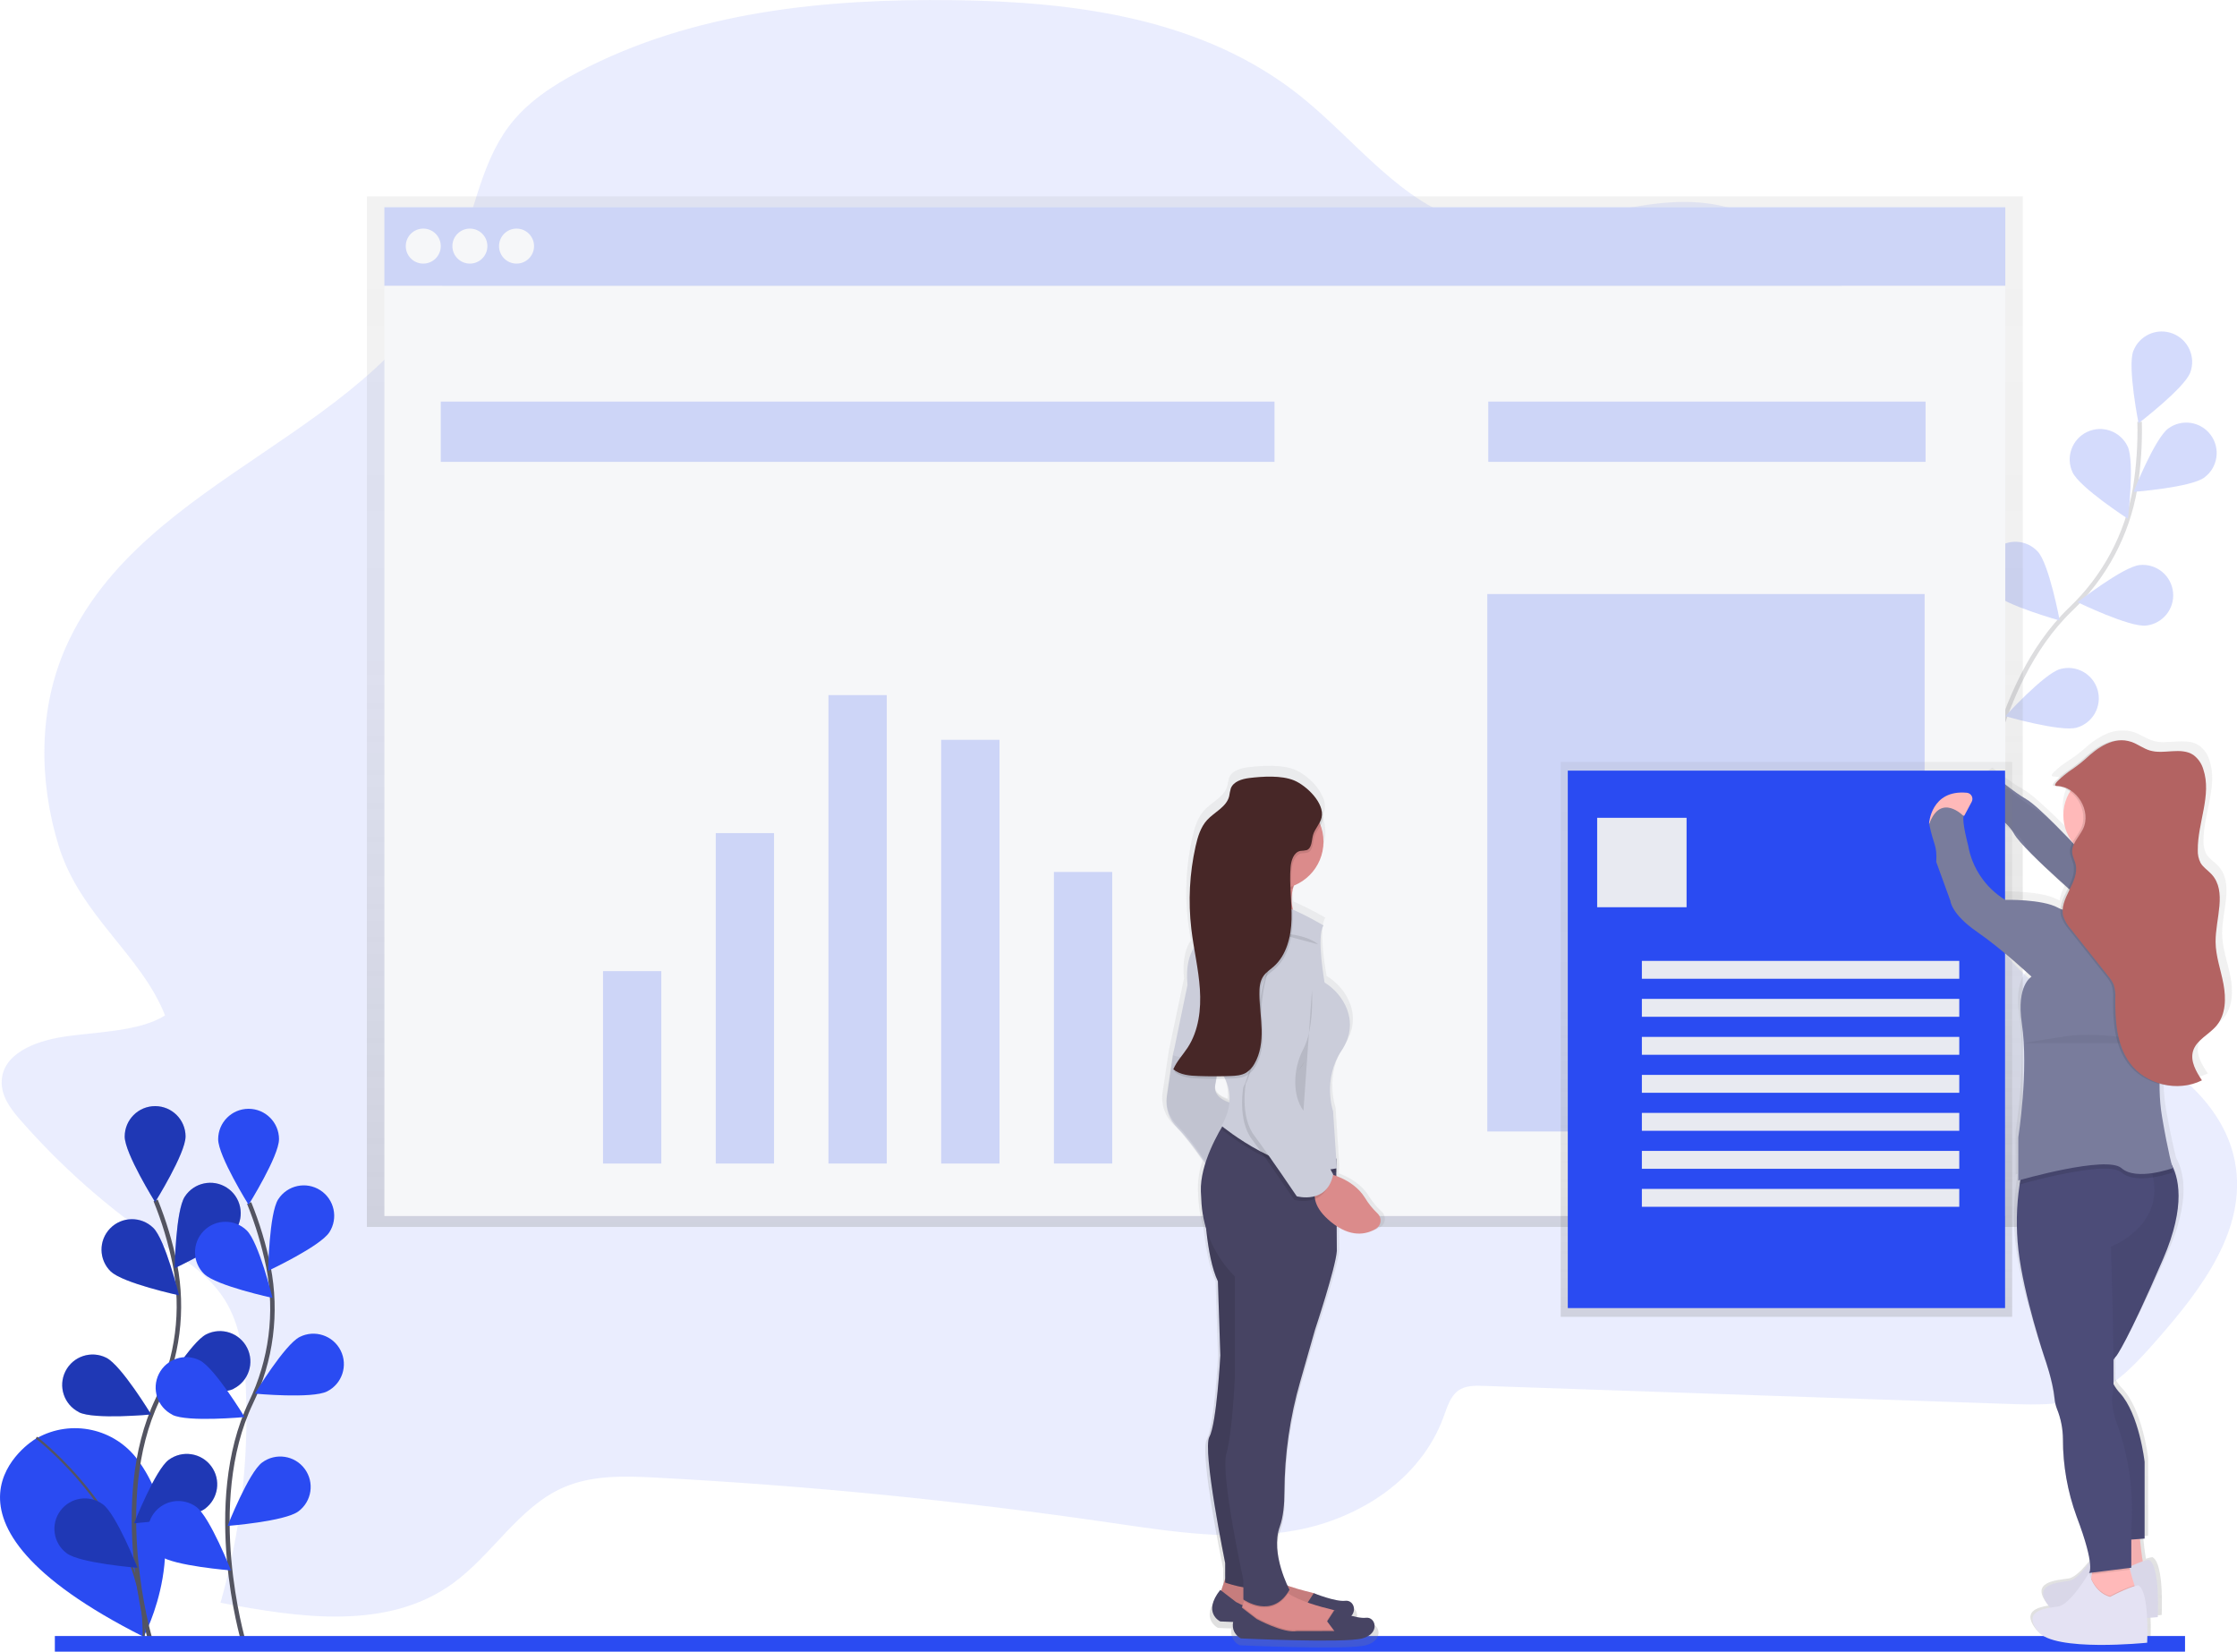
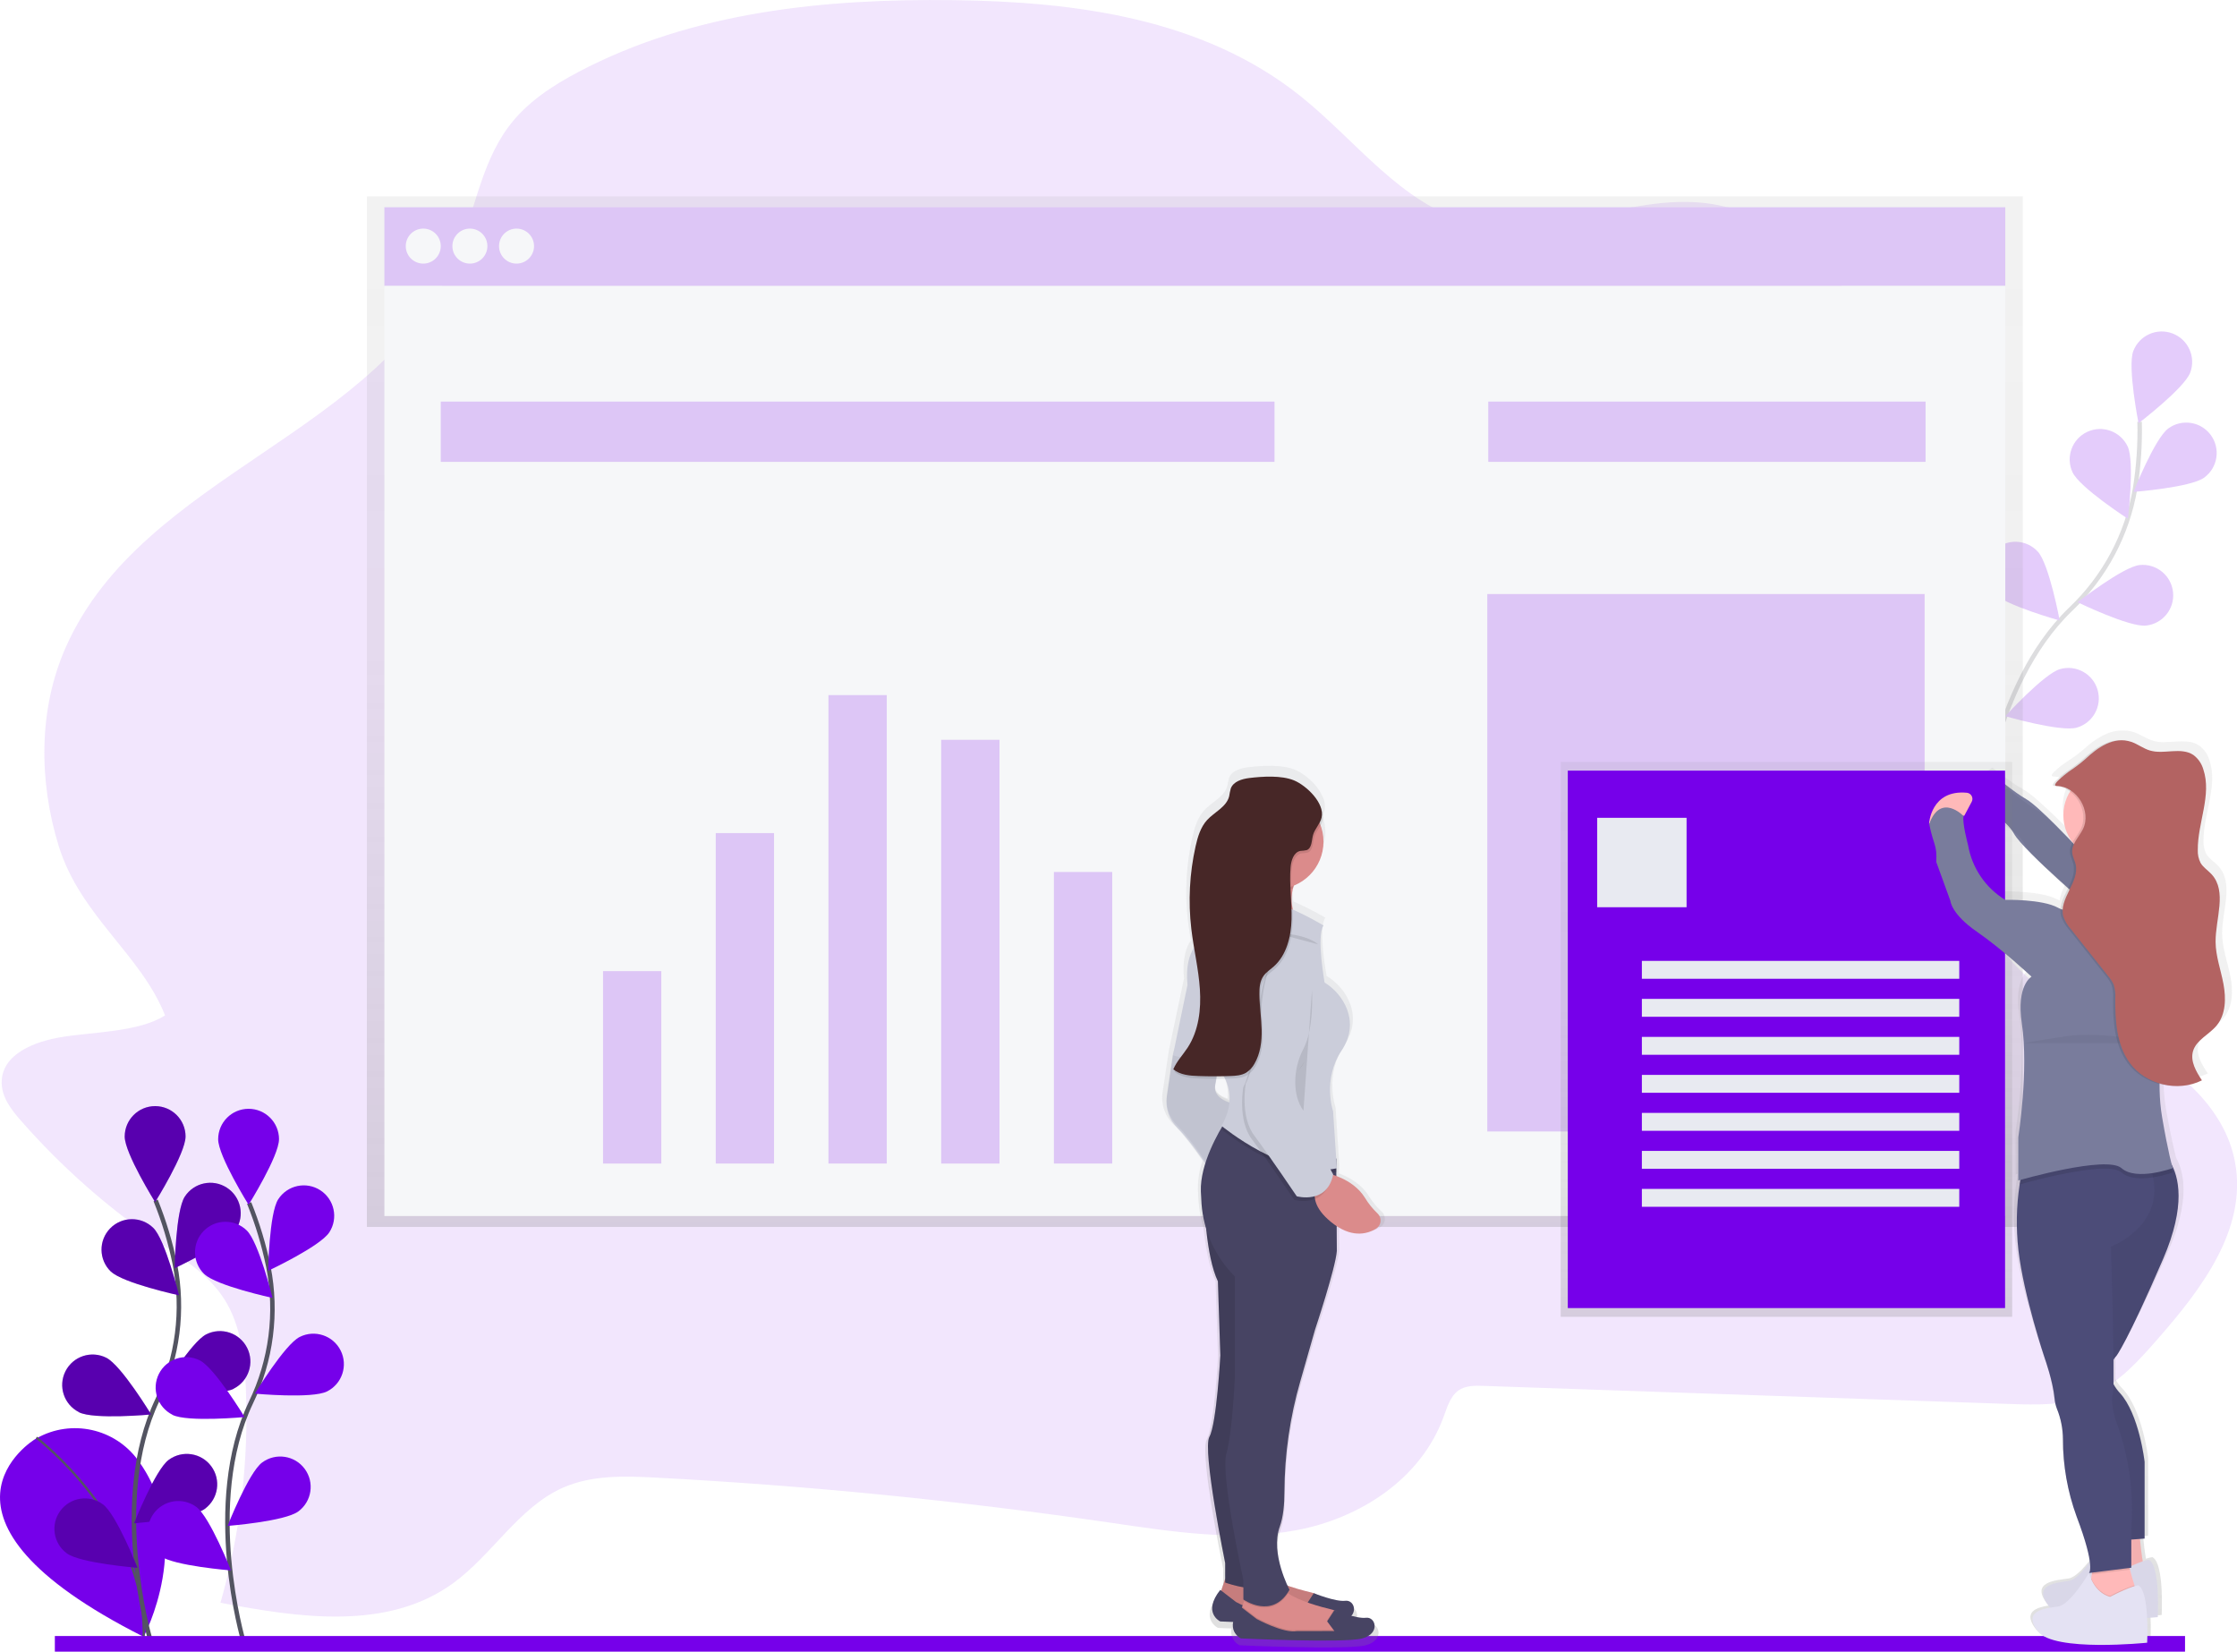
<svg xmlns="http://www.w3.org/2000/svg" xmlns:xlink="http://www.w3.org/1999/xlink" id="03030b4a-9996-4111-83fa-29dc66776d7b" data-name="Layer 1" width="1000.79" height="738.83" viewBox="0 0 1000.79 738.83">
  <defs>
    <linearGradient id="c172ced9-c526-43de-8081-a3b8b4d2db3a" x1="534.54" y1="548.83" x2="534.54" y2="87.83" gradientUnits="userSpaceOnUse">
      <stop offset="0" stop-color="gray" stop-opacity="0.25" />
      <stop offset="0.54" stop-color="gray" stop-opacity="0.12" />
      <stop offset="1" stop-color="gray" stop-opacity="0.1" />
    </linearGradient>
    <linearGradient id="b55b1914-9010-4651-994a-27bfb9322cf9" x1="1028.82" y1="815.41" x2="1028.82" y2="407.41" xlink:href="#c172ced9-c526-43de-8081-a3b8b4d2db3a" />
    <linearGradient id="f578ae08-57d5-484c-bc58-a6933ab5fa51" x1="799.21" y1="589.03" x2="799.21" y2="340.83" xlink:href="#c172ced9-c526-43de-8081-a3b8b4d2db3a" />
    <linearGradient id="c6440606-d3b5-4d29-adcc-566625c77aaa" x1="2225.35" y1="817.55" x2="2225.35" y2="423.13" gradientTransform="translate(-1556)" xlink:href="#c172ced9-c526-43de-8081-a3b8b4d2db3a" />
  </defs>
-   <path d="M127.26,544.48c-12,1.95-27.05,7.53-26.91,20.5.07,6.58,4.44,12.19,8.69,17a323,323,0,0,0,61.33,54.17c10.82,7.33,22.45,14.34,29.64,25.67s9,25.75,9.57,39.47a303.38,303.38,0,0,1-11.34,96.25c35.23,6.71,74.52,12.59,103.88-8.6,17.58-12.69,29.47-33.95,49.06-42.75,13.08-5.88,27.89-5.36,42.15-4.61q101.25,5.33,202,20c28.13,4.1,56.8,8.74,84.63,3.44s55.21-22.59,65.47-50.62c1.58-4.32,3-9.14,6.54-11.74,3.2-2.32,7.39-2.27,11.28-2.13l235.08,8.08c12.88.44,26.21.8,38-4.5,11.43-5.13,20.22-15,28.68-24.67,19.35-22.06,40.16-49.2,34.47-79.14-4.55-24-24.89-40.77-45.06-52.51s-42.42-21.35-57.24-40.12c-22.55-28.57-21.66-69.46-23.06-106.53a591.77,591.77,0,0,0-12.35-99.83c-6.11-28.89-14.62-57.82-30.53-82.22S891,175.15,863.48,171.57c-35.94-4.68-72.07,17.74-107.23,8.22-29.7-8-50.14-36.43-74.75-56.13-43.71-35-101.07-42.33-155.3-43-57.5-.73-116.52,5.09-167.77,32.09-11.74,6.18-23.22,13.66-31.35,24.58-12.46,16.75-15.48,39.25-23.63,58.83C270.6,275,163.76,292,129.08,370c-12.31,27.67-12.19,59.94-3.22,89,9.65,31.27,36.81,48.54,47.58,75.8C161.85,542.26,141.31,542.19,127.26,544.48Z" transform="translate(-99.6 -80.59)" fill="#2a4bf2" opacity="0.1" />
+   <path d="M127.26,544.48c-12,1.95-27.05,7.53-26.91,20.5.07,6.58,4.44,12.19,8.69,17a323,323,0,0,0,61.33,54.17c10.82,7.33,22.45,14.34,29.64,25.67s9,25.75,9.57,39.47a303.38,303.38,0,0,1-11.34,96.25c35.23,6.71,74.52,12.59,103.88-8.6,17.58-12.69,29.47-33.95,49.06-42.75,13.08-5.88,27.89-5.36,42.15-4.61q101.25,5.33,202,20c28.13,4.1,56.8,8.74,84.63,3.44s55.21-22.59,65.47-50.62c1.58-4.32,3-9.14,6.54-11.74,3.2-2.32,7.39-2.27,11.28-2.13l235.08,8.08c12.88.44,26.21.8,38-4.5,11.43-5.13,20.22-15,28.68-24.67,19.35-22.06,40.16-49.2,34.47-79.14-4.55-24-24.89-40.77-45.06-52.51s-42.42-21.35-57.24-40.12c-22.55-28.57-21.66-69.46-23.06-106.53a591.77,591.77,0,0,0-12.35-99.83c-6.11-28.89-14.62-57.82-30.53-82.22S891,175.15,863.48,171.57c-35.94-4.68-72.07,17.74-107.23,8.22-29.7-8-50.14-36.43-74.75-56.13-43.71-35-101.07-42.33-155.3-43-57.5-.73-116.52,5.09-167.77,32.09-11.74,6.18-23.22,13.66-31.35,24.58-12.46,16.75-15.48,39.25-23.63,58.83C270.6,275,163.76,292,129.08,370c-12.31,27.67-12.19,59.94-3.22,89,9.65,31.27,36.81,48.54,47.58,75.8C161.85,542.26,141.31,542.19,127.26,544.48Z" transform="translate(-99.6 -80.59)" fill="#7600ea" opacity="0.1" />
  <g opacity="0.2">
    <path d="M985.15,451.51s4.8-63.77,40.84-98.42A96.9,96.9,0,0,0,1054.82,299a163,163,0,0,0,2-29.73" transform="translate(-99.6 -80.59)" fill="none" stroke="#535461" stroke-miterlimit="10" stroke-width="2" />
-     <path d="M1079.44,247.3c-2.66,7-23.1,22.61-23.1,22.61s-5-25.21-2.36-32.24a13.61,13.61,0,1,1,25.47,9.63Z" transform="translate(-99.6 -80.59)" fill="#2a4bf2" />
-     <path d="M1085.76,294.21c-6.05,4.46-31.68,6.42-31.68,6.42s9.49-23.89,15.54-28.35a13.61,13.61,0,1,1,16.14,21.92Z" transform="translate(-99.6 -80.59)" fill="#2a4bf2" />
-     <path d="M1059.67,360.43c-7.48.79-30.59-10.45-30.59-10.45s20.25-15.83,27.72-16.63a13.61,13.61,0,1,1,2.87,27.08Z" transform="translate(-99.6 -80.59)" fill="#2a4bf2" />
-     <path d="M1028.65,406.09c-7.24,2-31.92-5.13-31.92-5.13s17.28-19,24.52-21.07a13.61,13.61,0,1,1,7.4,26.2Z" transform="translate(-99.6 -80.59)" fill="#2a4bf2" />
-     <path d="M1026.83,291.89c3.19,6.81,24.77,20.77,24.77,20.77s3.07-25.52-.12-32.33a13.61,13.61,0,1,0-24.65,11.56Z" transform="translate(-99.6 -80.59)" fill="#2a4bf2" />
-     <path d="M991.22,345.75c5.08,5.54,29.85,12.41,29.85,12.41s-4.71-25.27-9.79-30.81a13.61,13.61,0,0,0-20.07,18.4Z" transform="translate(-99.6 -80.59)" fill="#2a4bf2" />
-     <path d="M963.8,402.84c4.07,6.32,27.33,17.27,27.33,17.27s-.37-25.7-4.44-32a13.61,13.61,0,0,0-22.89,14.75Z" transform="translate(-99.6 -80.59)" fill="#2a4bf2" />
+     <path d="M1079.44,247.3c-2.66,7-23.1,22.61-23.1,22.61s-5-25.21-2.36-32.24a13.61,13.61,0,1,1,25.47,9.63Z" transform="translate(-99.6 -80.59)" fill="#7600ea" />
+     <path d="M1085.76,294.21c-6.05,4.46-31.68,6.42-31.68,6.42s9.49-23.89,15.54-28.35a13.61,13.61,0,1,1,16.14,21.92Z" transform="translate(-99.6 -80.59)" fill="#7600ea" />
+     <path d="M1059.67,360.43c-7.48.79-30.59-10.45-30.59-10.45s20.25-15.83,27.72-16.63a13.61,13.61,0,1,1,2.87,27.08Z" transform="translate(-99.6 -80.59)" fill="#7600ea" />
+     <path d="M1028.65,406.09c-7.24,2-31.92-5.13-31.92-5.13s17.28-19,24.52-21.07a13.61,13.61,0,1,1,7.4,26.2Z" transform="translate(-99.6 -80.59)" fill="#7600ea" />
+     <path d="M1026.83,291.89c3.19,6.81,24.77,20.77,24.77,20.77s3.07-25.52-.12-32.33a13.61,13.61,0,1,0-24.65,11.56Z" transform="translate(-99.6 -80.59)" fill="#7600ea" />
+     <path d="M991.22,345.75c5.08,5.54,29.85,12.41,29.85,12.41s-4.71-25.27-9.79-30.81a13.61,13.61,0,0,0-20.07,18.4Z" transform="translate(-99.6 -80.59)" fill="#7600ea" />
+     <path d="M963.8,402.84c4.07,6.32,27.33,17.27,27.33,17.27s-.37-25.7-4.44-32a13.61,13.61,0,0,0-22.89,14.75Z" transform="translate(-99.6 -80.59)" fill="#7600ea" />
  </g>
  <polygon points="164.14 87.83 164.14 123.8 164.14 548.83 904.94 548.83 904.94 123.8 904.94 87.83 164.14 87.83" fill="url(#c172ced9-c526-43de-8081-a3b8b4d2db3a)" />
  <rect x="171.97" y="92.7" width="725.15" height="35.21" fill="#f6f7f9" />
  <g opacity="0.2">
-     <rect x="171.97" y="92.7" width="725.15" height="35.21" fill="#2a4bf2" />
+     <rect x="171.97" y="92.7" width="725.15" height="35.21" fill="#7600ea" />
  </g>
  <rect x="171.97" y="127.91" width="725.15" height="416.05" fill="#f6f7f9" />
  <circle cx="189.36" cy="110.09" r="7.83" fill="#f6f7f9" />
  <circle cx="210.22" cy="110.09" r="7.83" fill="#f6f7f9" />
  <circle cx="231.09" cy="110.09" r="7.83" fill="#f6f7f9" />
  <g opacity="0.2">
-     <rect x="197.18" y="179.65" width="373.01" height="26.95" fill="#2a4bf2" />
+     <rect x="197.18" y="179.65" width="373.01" height="26.95" fill="#7600ea" />
  </g>
  <g opacity="0.2">
-     <rect x="665.83" y="179.65" width="195.63" height="26.95" fill="#2a4bf2" />
+     <rect x="665.83" y="179.65" width="195.63" height="26.95" fill="#7600ea" />
  </g>
  <g opacity="0.2">
-     <rect x="269.78" y="434.41" width="26.08" height="86.08" fill="#2a4bf2" />
-     <rect x="320.21" y="372.67" width="26.08" height="147.81" fill="#2a4bf2" />
-     <rect x="370.64" y="310.94" width="26.08" height="209.54" fill="#2a4bf2" />
-     <rect x="421.07" y="330.94" width="26.08" height="189.55" fill="#2a4bf2" />
-     <rect x="471.5" y="390.06" width="26.08" height="130.42" fill="#2a4bf2" />
+     <rect x="269.78" y="434.41" width="26.08" height="86.08" fill="#7600ea" />
+     <rect x="320.21" y="372.67" width="26.08" height="147.81" fill="#7600ea" />
+     <rect x="370.64" y="310.94" width="26.08" height="209.54" fill="#7600ea" />
+     <rect x="421.07" y="330.94" width="26.08" height="189.55" fill="#7600ea" />
+     <rect x="471.5" y="390.06" width="26.08" height="130.42" fill="#7600ea" />
  </g>
  <g opacity="0.2">
-     <rect x="665.4" y="265.73" width="195.63" height="240.41" fill="#2a4bf2" />
+     <rect x="665.4" y="265.73" width="195.63" height="240.41" fill="#7600ea" />
  </g>
  <path d="M1097.45,517.39c-1.25-6.36-3.65-12.58-3.71-19.06-.09-10.52,5.51-22.74-1.85-30.51-1.68-1.77-3.93-3.09-5.18-5.16a11.36,11.36,0,0,1-1.3-5.82c-.12-12.27,6.64-24.73,2.59-36.36a12.36,12.36,0,0,0-4.64-6.47c-2.34-1.52-5-1.81-7.87-1.76-2.59,0-5.32.29-8,.34A17.29,17.29,0,0,1,1063,412c-3.1-.88-5.73-2.91-8.8-3.91a14.38,14.38,0,0,0-5-.69c-6.72-.22-12.86,4.25-17.64,8.58a65.86,65.86,0,0,1-7.55,5.49c.4-.28-9.33,6.4-5.67,6.47a12.74,12.74,0,0,1,7.24,2.52,19.56,19.56,0,0,0,1,22.68c-1.59-1.56-3.35-3.27-5.15-5-5.36-5.27-12.85-12.34-16.37-14.27C999.27,430.76,991,424,991,424s-10.75,6-7.44,14.33a33.45,33.45,0,0,1,4.61,1.81,8.63,8.63,0,0,0,.63,3.23,35.6,35.6,0,0,1,9.55,4.68,16.28,16.28,0,0,1,.92,1.43c1.43,2.5,5.88,7.05,11.32,12.11,3.82,3.83,8.85,8.41,13.86,12.82-1.51,3-3.1,6-3.38,9a11.09,11.09,0,0,1-1.13-.52c-7.44-4-24.8-3.58-24.8-3.58s-14.47-7.56-17.36-24.67c0,0-2.89-10.35-2.07-13.13l-.05,0,.37-.08,3.47-6.29a2.78,2.78,0,0,0-2.28-4.08c-16.92-1.52-17.72,14-17.72,14l.15,0-.05.13c2.07,9.95,3.72,9.15,3.31,17.11l6.61,17.51s.41,6,12.4,13.93,25.63,20.3,25.63,20.3-7.23,3.78-4.55,21.09c3.28,21.16-1.65,51.34-1.65,51.34v19.5l.92-.25c-.12.65-.23,1.34-.35,2.09a109.8,109.8,0,0,0-.57,29.61c2.48,20.7,12.4,49,12.4,49s3.72,9.95,4.55,17.91a16.51,16.51,0,0,0,1.06,4.6,36.17,36.17,0,0,1,2.9,13.81,97.24,97.24,0,0,0,6.37,34.91c4.19,10.64,5.75,16.88,6.21,20.52-3,3.88-6.86,8.11-9.93,8.53-5.79.8-16.95,1.59-9.51,11.14a6.8,6.8,0,0,0,.86.91c-5.65.9-11.86,2.88-5.82,10.63,7.44,9.55,51.25,5.17,51.25,5.17s.28-5.31,0-11.14c3.07-.21,5-.4,5-.4s1.24-23.08-4.13-25.87a11.6,11.6,0,0,0-2.9.7c-.58-3.19-1-7.16-1.3-10.09l2.13-.16v-.16h.13V732.65s-2.48-21.49-11.57-31a19.32,19.32,0,0,1-3-4l-.12-.25c.06-2.72.06-6.39,0-10.6l.13-.23c.16-.26.32-.49.47-.7a8.71,8.71,0,0,1,.68-.8l.13-.17h0s5-6,21.91-43.78c10.33-23.06,7.6-36,3.9-42.67-.78-3-2.41-9.72-4.45-21.23a83.23,83.23,0,0,1-1.19-14.79,29.74,29.74,0,0,0,7.84.88,26.62,26.62,0,0,0,12-2.56c-2.7-3.94-5.52-8.56-4.16-13.09,1.54-5.16,7.64-7.53,11.16-11.69C1098.59,530.94,1098.7,523.76,1097.45,517.39Z" transform="translate(-99.6 -80.59)" fill="url(#b55b1914-9010-4651-994a-27bfb9322cf9)" />
  <path d="M992.71,428.25s-10.26,5.92-7.1,14.21c0,0,10.66,3.16,15,11.05s37.89,36.31,37.89,36.31L1063,477.59s-8.51-11.36-35.43-19.3c0,0-15.87-17-21.4-20.17S992.71,428.25,992.71,428.25Z" transform="translate(-99.6 -80.59)" fill="#797c9c" />
  <path d="M997.71,433.25s-10.26,5.92-7.1,14.21c0,0,10.66,3.16,15,11.05s37.89,36.31,37.89,36.31L1068,482.59s-8.51-11.36-35.43-19.3c0,0-15.87-17-21.4-20.17S997.71,433.25,997.71,433.25Z" transform="translate(-99.6 -80.59)" opacity="0.05" />
-   <path d="M115.22,724.41s-57.66,34.79,48.63,88.35c0,0,23.42-43.48-2.47-78.93a34.91,34.91,0,0,0-45.29-9.92Z" transform="translate(-99.6 -80.59)" fill="#2a4bf2" />
+   <path d="M115.22,724.41s-57.66,34.79,48.63,88.35c0,0,23.42-43.48-2.47-78.93a34.91,34.91,0,0,0-45.29-9.92Z" transform="translate(-99.6 -80.59)" fill="#7600ea" />
  <path d="M115.88,723.67s49.35,37.75,48,89.08" transform="translate(-99.6 -80.59)" fill="none" stroke="#535461" stroke-miterlimit="10" />
  <path d="M166.64,813.39S148.57,752,170,706.89a96.9,96.9,0,0,0,7.84-60.79,163,163,0,0,0-8.61-28.53" transform="translate(-99.6 -80.59)" fill="none" stroke="#535461" stroke-miterlimit="10" stroke-width="2" />
-   <path d="M182.61,589c0,7.52-13.61,29.32-13.61,29.32s-13.61-21.8-13.61-29.32a13.61,13.61,0,1,1,27.23,0Z" transform="translate(-99.6 -80.59)" fill="#2a4bf2" />
-   <path d="M205.11,630.68c-4.09,6.31-27.36,17.21-27.36,17.21s.42-25.7,4.51-32a13.61,13.61,0,1,1,22.85,14.8Z" transform="translate(-99.6 -80.59)" fill="#2a4bf2" />
-   <path d="M204.13,701.84c-6.71,3.39-32.31,1-32.31,1s13.34-22,20.05-25.36a13.61,13.61,0,0,1,12.26,24.31Z" transform="translate(-99.6 -80.59)" fill="#2a4bf2" />
-   <path d="M191.26,755.52c-6,4.47-31.67,6.49-31.67,6.49s9.43-23.91,15.48-28.38a13.61,13.61,0,1,1,16.19,21.89Z" transform="translate(-99.6 -80.59)" fill="#2a4bf2" />
-   <path d="M149.17,649.35c5.39,5.24,30.52,10.67,30.52,10.67s-6.15-25-11.55-30.2a13.61,13.61,0,1,0-19,19.53Z" transform="translate(-99.6 -80.59)" fill="#2a4bf2" />
-   <path d="M134.91,712.32c6.71,3.39,32.31,1,32.31,1s-13.34-22-20.05-25.36a13.61,13.61,0,0,0-12.26,24.31Z" transform="translate(-99.6 -80.59)" fill="#2a4bf2" />
-   <path d="M129.46,775.42c6,4.47,31.67,6.49,31.67,6.49s-9.43-23.91-15.48-28.38a13.61,13.61,0,1,0-16.19,21.89Z" transform="translate(-99.6 -80.59)" fill="#2a4bf2" />
+   <path d="M182.61,589c0,7.52-13.61,29.32-13.61,29.32s-13.61-21.8-13.61-29.32a13.61,13.61,0,1,1,27.23,0Z" transform="translate(-99.6 -80.59)" fill="#7600ea" />
+   <path d="M205.11,630.68c-4.09,6.31-27.36,17.21-27.36,17.21s.42-25.7,4.51-32a13.61,13.61,0,1,1,22.85,14.8Z" transform="translate(-99.6 -80.59)" fill="#7600ea" />
+   <path d="M204.13,701.84c-6.71,3.39-32.31,1-32.31,1s13.34-22,20.05-25.36a13.61,13.61,0,0,1,12.26,24.31Z" transform="translate(-99.6 -80.59)" fill="#7600ea" />
+   <path d="M191.26,755.52c-6,4.47-31.67,6.49-31.67,6.49s9.43-23.91,15.48-28.38a13.61,13.61,0,1,1,16.19,21.89Z" transform="translate(-99.6 -80.59)" fill="#7600ea" />
+   <path d="M149.17,649.35c5.39,5.24,30.52,10.67,30.52,10.67s-6.15-25-11.55-30.2a13.61,13.61,0,1,0-19,19.53Z" transform="translate(-99.6 -80.59)" fill="#7600ea" />
+   <path d="M134.91,712.32c6.71,3.39,32.31,1,32.31,1s-13.34-22-20.05-25.36a13.61,13.61,0,0,0-12.26,24.31Z" transform="translate(-99.6 -80.59)" fill="#7600ea" />
+   <path d="M129.46,775.42c6,4.47,31.67,6.49,31.67,6.49s-9.43-23.91-15.48-28.38a13.61,13.61,0,1,0-16.19,21.89Z" transform="translate(-99.6 -80.59)" fill="#7600ea" />
  <path d="M182.61,589c0,7.52-13.61,29.32-13.61,29.32s-13.61-21.8-13.61-29.32a13.61,13.61,0,1,1,27.23,0Z" transform="translate(-99.6 -80.59)" opacity="0.25" />
  <path d="M205.11,630.68c-4.09,6.31-27.36,17.21-27.36,17.21s.42-25.7,4.51-32a13.61,13.61,0,1,1,22.85,14.8Z" transform="translate(-99.6 -80.59)" opacity="0.25" />
  <path d="M204.13,701.84c-6.71,3.39-32.31,1-32.31,1s13.34-22,20.05-25.36a13.61,13.61,0,0,1,12.26,24.31Z" transform="translate(-99.6 -80.59)" opacity="0.25" />
  <path d="M191.26,755.52c-6,4.47-31.67,6.49-31.67,6.49s9.43-23.91,15.48-28.38a13.61,13.61,0,1,1,16.19,21.89Z" transform="translate(-99.6 -80.59)" opacity="0.25" />
  <path d="M149.17,649.35c5.39,5.24,30.52,10.67,30.52,10.67s-6.15-25-11.55-30.2a13.61,13.61,0,1,0-19,19.53Z" transform="translate(-99.6 -80.59)" opacity="0.25" />
  <path d="M134.91,712.32c6.71,3.39,32.31,1,32.31,1s-13.34-22-20.05-25.36a13.61,13.61,0,0,0-12.26,24.31Z" transform="translate(-99.6 -80.59)" opacity="0.25" />
  <path d="M129.46,775.42c6,4.47,31.67,6.49,31.67,6.49s-9.43-23.91-15.48-28.38a13.61,13.61,0,1,0-16.19,21.89Z" transform="translate(-99.6 -80.59)" opacity="0.25" />
  <path d="M208.45,814.56s-18.07-61.35,3.39-106.5a96.9,96.9,0,0,0,7.84-60.79,163,163,0,0,0-8.61-28.53" transform="translate(-99.6 -80.59)" fill="none" stroke="#535461" stroke-miterlimit="10" stroke-width="2" />
-   <path d="M224.42,590.2c0,7.52-13.61,29.32-13.61,29.32s-13.61-21.8-13.61-29.32a13.61,13.61,0,0,1,27.23,0Z" transform="translate(-99.6 -80.59)" fill="#2a4bf2" />
-   <path d="M246.93,631.84c-4.09,6.31-27.36,17.21-27.36,17.21s.42-25.7,4.51-32a13.61,13.61,0,0,1,22.85,14.8Z" transform="translate(-99.6 -80.59)" fill="#2a4bf2" />
-   <path d="M245.94,703c-6.71,3.39-32.31,1-32.31,1s13.34-22,20.05-25.36A13.61,13.61,0,1,1,245.94,703Z" transform="translate(-99.6 -80.59)" fill="#2a4bf2" />
-   <path d="M233.07,756.69c-6,4.47-31.67,6.49-31.67,6.49s9.43-23.91,15.48-28.38a13.61,13.61,0,1,1,16.19,21.89Z" transform="translate(-99.6 -80.59)" fill="#2a4bf2" />
-   <path d="M191,650.51c5.39,5.24,30.52,10.67,30.52,10.67s-6.15-25-11.55-30.2a13.61,13.61,0,1,0-19,19.53Z" transform="translate(-99.6 -80.59)" fill="#2a4bf2" />
-   <path d="M176.72,713.48c6.71,3.39,32.31,1,32.31,1s-13.34-22-20.05-25.36a13.61,13.61,0,1,0-12.26,24.31Z" transform="translate(-99.6 -80.59)" fill="#2a4bf2" />
-   <path d="M171.27,776.59c6,4.47,31.67,6.49,31.67,6.49s-9.43-23.91-15.48-28.38a13.61,13.61,0,0,0-16.19,21.89Z" transform="translate(-99.6 -80.59)" fill="#2a4bf2" />
-   <rect x="24.54" y="731.83" width="953" height="7" fill="#2a4bf2" />
+   <path d="M224.42,590.2c0,7.52-13.61,29.32-13.61,29.32s-13.61-21.8-13.61-29.32a13.61,13.61,0,0,1,27.23,0Z" transform="translate(-99.6 -80.59)" fill="#7600ea" />
+   <path d="M246.93,631.84c-4.09,6.31-27.36,17.21-27.36,17.21s.42-25.7,4.51-32a13.61,13.61,0,0,1,22.85,14.8Z" transform="translate(-99.6 -80.59)" fill="#7600ea" />
+   <path d="M245.94,703c-6.71,3.39-32.31,1-32.31,1s13.34-22,20.05-25.36A13.61,13.61,0,1,1,245.94,703Z" transform="translate(-99.6 -80.59)" fill="#7600ea" />
+   <path d="M233.07,756.69c-6,4.47-31.67,6.49-31.67,6.49s9.43-23.91,15.48-28.38a13.61,13.61,0,1,1,16.19,21.89Z" transform="translate(-99.6 -80.59)" fill="#7600ea" />
+   <path d="M191,650.51c5.39,5.24,30.52,10.67,30.52,10.67s-6.15-25-11.55-30.2a13.61,13.61,0,1,0-19,19.53Z" transform="translate(-99.6 -80.59)" fill="#7600ea" />
+   <path d="M176.72,713.48c6.71,3.39,32.31,1,32.31,1s-13.34-22-20.05-25.36a13.61,13.61,0,1,0-12.26,24.31Z" transform="translate(-99.6 -80.59)" fill="#7600ea" />
+   <path d="M171.27,776.59c6,4.47,31.67,6.49,31.67,6.49s-9.43-23.91-15.48-28.38a13.61,13.61,0,0,0-16.19,21.89Z" transform="translate(-99.6 -80.59)" fill="#7600ea" />
+   <rect x="24.54" y="731.83" width="953" height="7" fill="#7600ea" />
  <rect x="698.23" y="340.83" width="201.97" height="248.2" fill="url(#f578ae08-57d5-484c-bc58-a6933ab5fa51)" />
-   <rect x="701.4" y="344.73" width="195.63" height="240.41" fill="#2a4bf2" />
+   <rect x="701.4" y="344.73" width="195.63" height="240.41" fill="#7600ea" />
  <rect x="714.54" y="365.83" width="40" height="40" fill="#e8eaf1" />
  <rect x="734.54" y="429.83" width="142" height="8" fill="#e8eaf1" />
  <rect x="734.54" y="446.83" width="142" height="8" fill="#e8eaf1" />
  <rect x="734.54" y="463.83" width="142" height="8" fill="#e8eaf1" />
  <rect x="734.54" y="480.83" width="142" height="8" fill="#e8eaf1" />
  <rect x="734.54" y="497.83" width="142" height="8" fill="#e8eaf1" />
  <rect x="734.54" y="514.83" width="142" height="8" fill="#e8eaf1" />
  <rect x="734.54" y="531.83" width="142" height="8" fill="#e8eaf1" />
  <path d="M1056.65,764.89s1.18,17.36,3.16,19.34-17.76,3.16-17.76,3.16l2.76-22.5Z" transform="translate(-99.6 -80.59)" fill="#ffb9b9" />
  <path d="M1056.65,764.89s1.18,17.36,3.16,19.34-17.76,3.16-17.76,3.16l2.76-22.5Z" transform="translate(-99.6 -80.59)" opacity="0.05" />
  <path d="M1061,778.31s-2.76,0-12.63,5.13c0,0-6.71-1.18-9.47-10.66,0,0-8.29,14.21-13.81,15s-16.18,1.58-9.08,11.05,48.94,5.13,48.94,5.13S1066.12,781.07,1061,778.31Z" transform="translate(-99.6 -80.59)" fill="#e4e2f3" />
  <path d="M1061,778.31s-2.76,0-12.63,5.13c0,0-6.71-1.18-9.47-10.66,0,0-8.29,14.21-13.81,15s-16.18,1.58-9.08,11.05,48.94,5.13,48.94,5.13S1066.12,781.07,1061,778.31Z" transform="translate(-99.6 -80.59)" opacity="0.05" />
  <path d="M1055.07,791.73l-2.76,7.5-18.15-5.13,1-7.44.25-1.8.69-5s15.39-3.95,15.39-2a30.62,30.62,0,0,0,1,4.81c.63,2.43,1.42,5.19,2,7C1054.83,790.94,1055.07,791.73,1055.07,791.73Z" transform="translate(-99.6 -80.59)" fill="#ffb9b9" />
  <path d="M1045.16,688.8a10.79,10.79,0,0,0,0,11,19.12,19.12,0,0,0,2.84,3.93c8.68,9.47,11.05,30.78,11.05,30.78v34.33l-5.92.45-9.47.73-14.21-58.41s-8.29-42.62-4.34-50.12,7.5-54.46,7.5-54.46l3.28-3.39,7.77-8.05h22.5a15.13,15.13,0,0,1,4.38,4.89c3.78,6.25,7.17,19.25-3.19,43.25-16.18,37.49-20.92,43.41-20.92,43.41A9.09,9.09,0,0,0,1045.16,688.8Z" transform="translate(-99.6 -80.59)" fill="#4c4c78" />
  <path d="M1045.29,688.63a10.79,10.79,0,0,0,0,11,19.12,19.12,0,0,0,2.84,3.93c8.68,9.47,11.05,30.78,11.05,30.78v34.33l-5.92.45-9.47.73-14.21-58.41s-8.29-42.62-4.34-50.12,7.5-54.46,7.5-54.46l3.28-3.39,7.77-8.05h22.5a15.13,15.13,0,0,1,4.38,4.89c3.78,6.25,7.17,19.25-3.19,43.25-16.18,37.49-20.92,43.41-20.92,43.41A9.09,9.09,0,0,0,1045.29,688.63Z" transform="translate(-99.6 -80.59)" opacity="0.05" />
  <path d="M1052.53,782.72l-17.09,2.14.69-5s15.39-3.95,15.39-2A30.62,30.62,0,0,0,1052.53,782.72Z" transform="translate(-99.6 -80.59)" opacity="0.1" />
  <path d="M1044,638.21s1,31.07,1.14,50.59c0,4.42,0,8.24,0,11a24.33,24.33,0,0,1-.32,4.33c-1.18,3.55,1.18,11.44,1.18,11.44a113.91,113.91,0,0,1,7.1,48.94v17.36l-18.94,2.37s3.16-2.37-5.53-25.26a99.76,99.76,0,0,1-6.09-34.62,37.05,37.05,0,0,0-2.77-13.7,16.9,16.9,0,0,1-1-4.56c-.79-7.89-4.34-17.76-4.34-17.76s-9.47-28-11.84-48.54a113,113,0,0,1,.55-29.36,73.27,73.27,0,0,1,1.42-7.34s38.58-24.28,53.15-7.5a19,19,0,0,1,3.29,5.53,36.47,36.47,0,0,1,1.86,6.15C1067.39,629.53,1044,638.21,1044,638.21Z" transform="translate(-99.6 -80.59)" fill="#4c4c78" />
  <circle cx="943.23" cy="364.64" r="20.13" fill="#ffb9b9" />
  <path d="M1031.78,457.85s8.29,23.28,0,35.52,26.44,8.29,26.44,8.29l13.42-16.18s-15.79,0-16.58-27.63S1031.78,457.85,1031.78,457.85Z" transform="translate(-99.6 -80.59)" fill="#ffb9b9" />
  <path d="M1071.64,605.06a51.79,51.79,0,0,1-8.79,2.2c-4.91.76-10.71.79-14.1-2.2-2-1.77-7-2-12.91-1.42-12.53,1.2-29.48,5.87-32.72,6.79a73.27,73.27,0,0,1,1.42-7.34s38.58-24.28,53.15-7.5h8.42a15.13,15.13,0,0,1,4.38,4.89C1071.22,603.62,1071.64,605.06,1071.64,605.06Z" transform="translate(-99.6 -80.59)" opacity="0.1" />
  <path d="M1055.07,791.73l-2.76,7.5-18.15-5.13,1-7.44c3.12,6.9,8.44,7.84,8.44,7.84a64.37,64.37,0,0,1,10.86-4.76C1054.83,790.94,1055.07,791.73,1055.07,791.73Z" transform="translate(-99.6 -80.59)" opacity="0.1" />
  <path d="M1056.25,789.76s-2.76,0-12.63,5.13c0,0-6.71-1.18-9.47-10.66,0,0-8.29,14.21-13.81,15s-16.18,1.58-9.08,11.05,48.94,5.13,48.94,5.13S1061.38,792.52,1056.25,789.76Z" transform="translate(-99.6 -80.59)" fill="#e4e2f3" />
  <path d="M962.62,449.08s.77-15.37,16.92-13.87a2.76,2.76,0,0,1,2.18,4l-3.31,6.23Z" transform="translate(-99.6 -80.59)" fill="#ffb9b9" />
  <path d="M1055.86,490.21s-19.34-3.16-24.47-7.1c0,0-3.95,7.5-11.05,3.55s-23.68-3.55-23.68-3.55a35.79,35.79,0,0,1-16.58-24.47s-2.76-10.26-2-13c0,0-10.26-10.66-15.39,3.55,2,9.87,3.55,9.08,3.16,17l6.31,17.36s.39,5.92,11.84,13.81,24.47,20.13,24.47,20.13-6.91,3.75-4.34,20.92c3.14,21-1.58,50.91-1.58,50.91v19.34s39.47-11.44,46.17-5.53,22.89,0,22.89,0-2-6.71-4.74-22.89.39-32,.39-32,10.26-27.23,15-38.28-3.55-26-11.84-31.57-11.37-2.21-11.37-2.21S1073.62,486.66,1055.86,490.21Z" transform="translate(-99.6 -80.59)" fill="#797c9c" />
  <path d="M1005.15,547.22s3.15-.76,18.93-3.13,43.41,3.16,43.41,3.16" transform="translate(-99.6 -80.59)" opacity="0.05" />
  <path d="M1018.79,432.19c9,.19,15.66,11.29,11.67,19.3-1.75,3.52-5.14,6.62-4.79,10.53.16,1.78,1.11,3.39,1.52,5.13,1.89,8-7.68,15.49-5.49,23.39a16.89,16.89,0,0,0,3.42,5.73l16.62,20.94a15.73,15.73,0,0,1,2.48,3.84,16.19,16.19,0,0,1,.72,6.15c-.08,10,.57,20.73,6.47,28.84,7.09,9.74,21.54,13.24,32.29,7.81-2.58-3.91-5.27-8.49-4-13,1.47-5.11,7.29-7.47,10.65-11.59,4.06-5,4.16-12.1,3-18.41s-3.49-12.48-3.54-18.9c-.08-10.43,5.26-22.55-1.77-30.25-1.61-1.76-3.75-3.06-4.95-5.12a11.63,11.63,0,0,1-1.24-5.78c-.11-12.16,6.34-24.53,2.47-36.06a12.25,12.25,0,0,0-4.43-6.42c-5.48-3.69-13.08-.11-19.42-2-3-.87-5.47-2.89-8.4-3.88-7.9-2.67-15.21,2.69-20.67,7.83a63,63,0,0,1-7.21,5.44C1024.58,425.5,1015.29,432.12,1018.79,432.19Z" transform="translate(-99.6 -80.59)" opacity="0.1" />
  <path d="M1019.79,432.19c9,.19,15.66,11.29,11.67,19.3-1.75,3.52-5.14,6.62-4.79,10.53.16,1.78,1.11,3.39,1.52,5.13,1.89,8-7.68,15.49-5.49,23.39a16.89,16.89,0,0,0,3.42,5.73l16.62,20.94a15.73,15.73,0,0,1,2.48,3.84,16.19,16.19,0,0,1,.72,6.15c-.08,10,.57,20.73,6.47,28.84,7.09,9.74,21.54,13.24,32.29,7.81-2.58-3.91-5.27-8.49-4-13,1.47-5.11,7.29-7.47,10.65-11.59,4.06-5,4.16-12.1,3-18.41s-3.49-12.48-3.54-18.9c-.08-10.43,5.26-22.55-1.77-30.25-1.61-1.76-3.75-3.06-4.95-5.12a11.63,11.63,0,0,1-1.24-5.78c-.11-12.16,6.34-24.53,2.47-36.06a12.25,12.25,0,0,0-4.43-6.42c-5.48-3.69-13.08-.11-19.42-2-3-.87-5.47-2.89-8.4-3.88-7.9-2.67-15.21,2.69-20.67,7.83a63,63,0,0,1-7.21,5.44C1025.58,425.5,1016.29,432.12,1019.79,432.19Z" transform="translate(-99.6 -80.59)" fill="#b36362" />
  <path d="M717.68,622.54a34.68,34.68,0,0,1-5.91-7.25c-3.46-5.44-9.25-8.37-13.22-9.83v-1.77l.24,0-.11-1.64.11,0-.28-4.34v0h0l-1.41-21.68S692,561.5,701,548.2s.56-26.06-7.9-31.05c0,0-4-21.07-.56-26.06a145.27,145.27,0,0,0-14.2-7.23q-.11-.39-.21-.8c-.09-2-.21-3.93-.32-5.89a21.54,21.54,0,0,1,.56-3c.11-.41.23-.83.36-1.26a21.63,21.63,0,0,0,13.81-20.06,21.24,21.24,0,0,0-1.34-7.44,9.48,9.48,0,0,0,1-2.36,9.63,9.63,0,0,0-1.34-6.92c-2.24-5-7.89-9.57-12-11.24-5.87-2.4-14.71-1.83-20.82-1.1-3.43.41-7.35,1.57-8.59,4.74a32.85,32.85,0,0,0-.78,3.65c-1.28,4.84-6.83,7.1-10.26,10.8-3,3.27-4.36,7.69-5.34,12a110.79,110.79,0,0,0-2,37.67c.35,2.9.81,5.78,1.3,8.66-2.06,2.9-3.92,8-3.07,17l-6.77,32.16-2.82,18.85a16.48,16.48,0,0,0,5.08,14.42c4.32,4.24,9.56,11.41,12.79,16.06a38.24,38.24,0,0,0-2.06,12.78c.07,2,.18,3.89.32,5.71A50.84,50.84,0,0,0,638,629.59c.79,7.74,2.36,17.64,5.42,24l1.13,33.82s-1.69,31.05-5.08,37.15,7.34,57.67,7.34,57.67v7.21L645,794.72l-.45-.34c-8.47,10.54,0,14.42,0,14.42s2.3.11,6,.25a6.81,6.81,0,0,0,3.61,7.51s48,2.22,56.46,0,6.21-10,1.69-9.43a20.65,20.65,0,0,1-6.76-.89c2.64-3.09.53-7.28-2.83-6.87-4.52.55-14.68-3.47-14.68-3.47l0,.07a7.63,7.63,0,0,0-1-.3,113.24,113.24,0,0,1-11.17-3.15c-2.18-4.67-7.2-17.23-3.6-27,1.63-4.4,2.16-10.26,2.16-15.94A182.08,182.08,0,0,1,681.86,699l6.77-23.27s9.6-28.28,10.16-36l-.08-11.32c7.94,5.11,14.24,3.56,18.27,1.19A4.35,4.35,0,0,0,717.68,622.54Zm-75.35-58.82c.19-.81.35-1.7.49-2.63q2,0,4,0a20.6,20.6,0,0,1,2,10.91C645.76,571,641.18,568.62,642.33,563.72Z" transform="translate(-99.6 -80.59)" fill="url(#c6440606-d3b5-4d29-adcc-566625c77aaa)" />
  <path d="M647.7,786.85l-2.17,6.52,7.06,7.06,23.36,5.43,16.84-1.63-1.09-6h0a7.21,7.21,0,0,0-5.35-5.26c-6.92-1.63-20.12-5.33-22.9-10.49Z" transform="translate(-99.6 -80.59)" fill="#db8b8b" />
  <path d="M647.7,786.85l-2.17,6.52,7.06,7.06,23.36,5.43,16.84-1.63-1.09-6h0a7.21,7.21,0,0,0-5.35-5.26c-6.92-1.63-20.12-5.33-22.9-10.49Z" transform="translate(-99.6 -80.59)" opacity="0.1" />
  <path d="M687.36,802.61l-3.26-4.35,3.26-5s9.78,3.95,14.12,3.4,6.52,7.06-1.63,9.24-54.33,0-54.33,0-8.15-3.8,0-14.12l7.06,5.43s12,6.52,17.93,5.43Z" transform="translate(-99.6 -80.59)" fill="#474463" />
  <path d="M702,811.84l-16.84,1.63L661.82,808,654.76,801l.58-1.73.81-2.42.79-2.37,15.75-4.35a9.76,9.76,0,0,0,3.19,3.2c5.12,3.5,14.31,6,19.7,7.29a5.65,5.65,0,0,1,.67.2,7.18,7.18,0,0,1,4.68,5.06Z" transform="translate(-99.6 -80.59)" fill="#db8b8b" />
  <path d="M702,811.84l-16.84,1.63L661.82,808,654.76,801l.58-1.73,6.49,5s12,6.52,17.93,5.43h16.84l-3.26-4.35,2.93-4.52a7.18,7.18,0,0,1,4.68,5.06Z" transform="translate(-99.6 -80.59)" opacity="0.1" />
  <path d="M696.59,810.21l-3.26-4.35,3.26-5s9.78,3.95,14.12,3.4,6.52,7.06-1.63,9.24-54.33,0-54.33,0-8.15-3.8,0-14.12l7.06,5.43s12,6.52,17.93,5.43Z" transform="translate(-99.6 -80.59)" fill="#474463" />
  <path d="M683,495.12s-26.08,2.72-22.27-8.15a19.56,19.56,0,0,0,.8-9.59,26.59,26.59,0,0,0-4.61-11.05l24.45,3.8a30.62,30.62,0,0,0-3.31,7.85C675.15,489.51,683,495.12,683,495.12Z" transform="translate(-99.6 -80.59)" fill="#db8b8b" />
  <path d="M638.46,619s.54,23.36,6,34.77l1.09,33.14s-1.63,30.42-4.89,36.4,7.06,56.5,7.06,56.5v8.69S665.08,795,670,787.4l-4.89-64.65,2.17-89.64Z" transform="translate(-99.6 -80.59)" fill="#474463" />
  <path d="M638.46,619s.54,23.36,6,34.77l1.09,33.14s-1.63,30.42-4.89,36.4,7.06,56.5,7.06,56.5v8.69S665.08,795,670,787.4l-4.89-64.65,2.17-89.64Z" transform="translate(-99.6 -80.59)" opacity="0.1" />
  <path d="M627.6,544l-3.26,8.69-2.72,18.47a16.34,16.34,0,0,0,4.89,14.12c6.52,6.52,15.21,20.1,15.21,20.1l10.32-31s-10.32-1.63-8.69-8.69,1.09-20.1,1.09-20.1Z" transform="translate(-99.6 -80.59)" fill="#cbcdda" />
  <path d="M627.6,543l-3.26,8.69-2.72,18.47a16.34,16.34,0,0,0,4.89,14.12c6.52,6.52,15.21,20.1,15.21,20.1l10.32-31s-10.32-1.63-8.69-8.69,1.09-20.1,1.09-20.1Z" transform="translate(-99.6 -80.59)" opacity="0.05" />
  <path d="M675.88,793.31c-7,11-17.81,4.75-19.74,3.51l.79-2.37,15.75-4.35A9.76,9.76,0,0,0,675.88,793.31Z" transform="translate(-99.6 -80.59)" opacity="0.1" />
  <path d="M697.68,640.17c-.54,7.61-9.78,35.31-9.78,35.31l-6.51,22.8a181.41,181.41,0,0,0-7.16,49.6c0,5.56-.51,11.3-2.08,15.61-4.35,12,4.35,28.25,4.35,28.25-7.61,13.58-20.64,4.35-20.64,4.35V787.4s-10.32-47.26-7.61-56.5,3.8-34.23,3.8-34.23V651.58a51.17,51.17,0,0,1-14.91-32.44c-.13-1.78-.23-3.65-.3-5.59-.44-12.26,7.94-26.63,11.21-31.75.79-1.24,1.28-1.93,1.28-1.93l48,19,.11,0v1.86l0,4.11Z" transform="translate(-99.6 -80.59)" fill="#474463" />
  <path d="M681.38,470.13a30.62,30.62,0,0,0-3.31,7.85,21.26,21.26,0,0,1-16.53-.6,26.59,26.59,0,0,0-4.61-11.05Z" transform="translate(-99.6 -80.59)" opacity="0.1" />
  <circle cx="570.91" cy="376.5" r="21.19" fill="#db8b8b" />
  <path d="M697.68,604.86l-.23,0c-22.78,4.68-51.38-19.06-51.38-19.06a28.16,28.16,0,0,0,2-4c.79-1.24,1.28-1.93,1.28-1.93l48,19,.12,1.9Z" transform="translate(-99.6 -80.59)" opacity="0.1" />
  <path d="M691.7,494.57s-30.42-18.47-40.2-10.87l-13.58,17.38s-8.69,2.72-7.06,20.1l-6.52,31.51,19.56,4.89s11.41,10.87,2.17,26.62c0,0,28.79,23.9,51.61,19L696,577.69s-4.89-14.12,3.8-27.16.54-25.53-7.61-30.42C692.25,520.11,688.44,499.46,691.7,494.57Z" transform="translate(-99.6 -80.59)" fill="#cbcdda" />
  <path d="M693.33,605.4s11.41,2.17,16.84,10.87a33.86,33.86,0,0,0,5.69,7.1,4.31,4.31,0,0,1-.67,6.87c-4.31,2.59-11.34,4.19-20.22-3.11C679.75,614.64,693.33,605.4,693.33,605.4Z" transform="translate(-99.6 -80.59)" fill="#db8b8b" />
  <path d="M676.49,504.9s-10.87-1.09-13.58,27.16-7.06,34.77-7.06,34.77-2.72,14.67,3.8,23.36,19,27.16,19,27.16,13.58,3.8,16.3-9.78l-16.84-31.51s-2.72-10.87,3.8-18.47S693.33,499.46,676.49,504.9Z" transform="translate(-99.6 -80.59)" opacity="0.1" />
  <path d="M677.58,503.27s-10.87-1.09-13.58,27.16-7.06,34.77-7.06,34.77-2.72,14.67,3.8,23.36,19,27.16,19,27.16,13.58,3.8,16.3-9.78l-16.84-31.51S676.49,563.57,683,556,694.42,497.83,677.58,503.27Z" transform="translate(-99.6 -80.59)" fill="#cbcdda" />
  <path d="M686.54,523.64s1.09,16.84-3.8,26.08-4.89,21.19,0,27.71" transform="translate(-99.6 -80.59)" opacity="0.1" />
  <path d="M689.26,503s-4.35-4.35-16.84-4.89-17.93-4.35-17.93-4.35" transform="translate(-99.6 -80.59)" opacity="0.1" />
  <path d="M659,429.71c-3.3.41-7.07,1.54-8.26,4.64a32.71,32.71,0,0,0-.75,3.58c-1.23,4.75-6.57,7-9.87,10.58-2.91,3.2-4.19,7.53-5.14,11.76a110.48,110.48,0,0,0-1.91,36.91c1.06,9,3.23,17.88,3.83,26.93s-.5,18.57-5.45,26.17c-2.13,3.27-4.93,6.14-6.44,9.74,3.12,2.53,7.41,2.89,11.43,3q7,.24,14,0c2.45-.08,5-.24,7.13-1.48a11,11,0,0,0,3.74-4c2.67-4.54,3.35-10,3.23-15.25s-.95-10.49-1-15.76c-.05-2.87.17-5.91,1.82-8.26,1.19-1.7,3-2.84,4.55-4.21,5.82-5.15,7.81-13.42,8-21.19s-1.09-15.55-.43-23.29c.26-3,1.39-6.67,4.37-7.26a16.81,16.81,0,0,0,2.84-.36c2.39-.92,2.16-4.29,2.84-6.76.77-2.77,3.13-4.91,3.8-7.71,1.56-6.57-6.8-14.42-12.28-16.71C673.42,428.43,664.92,429,659,429.71Z" transform="translate(-99.6 -80.59)" opacity="0.1" />
  <path d="M658.5,428.62c-3.3.41-7.07,1.54-8.26,4.64a32.71,32.71,0,0,0-.75,3.58c-1.23,4.75-6.57,7-9.87,10.58-2.91,3.2-4.19,7.53-5.14,11.76a110.48,110.48,0,0,0-1.91,36.91c1.06,9,3.23,17.88,3.83,26.93s-.5,18.57-5.45,26.17c-2.13,3.27-4.93,6.14-6.44,9.74,3.12,2.53,7.41,2.89,11.43,3q7,.24,14,0c2.45-.08,5-.24,7.13-1.48a11,11,0,0,0,3.74-4c2.67-4.54,3.35-10,3.23-15.25s-.95-10.49-1-15.76c-.05-2.87.17-5.91,1.82-8.26,1.19-1.7,3-2.84,4.55-4.21,5.82-5.15,7.81-13.42,8-21.19s-1.09-15.55-.43-23.29c.26-3,1.39-6.67,4.37-7.26a16.81,16.81,0,0,0,2.84-.36c2.39-.92,2.16-4.29,2.84-6.76.77-2.77,3.13-4.91,3.8-7.71,1.56-6.57-6.8-14.42-12.28-16.71C672.88,427.34,664.38,427.9,658.5,428.62Z" transform="translate(-99.6 -80.59)" fill="#472727" />
</svg>
